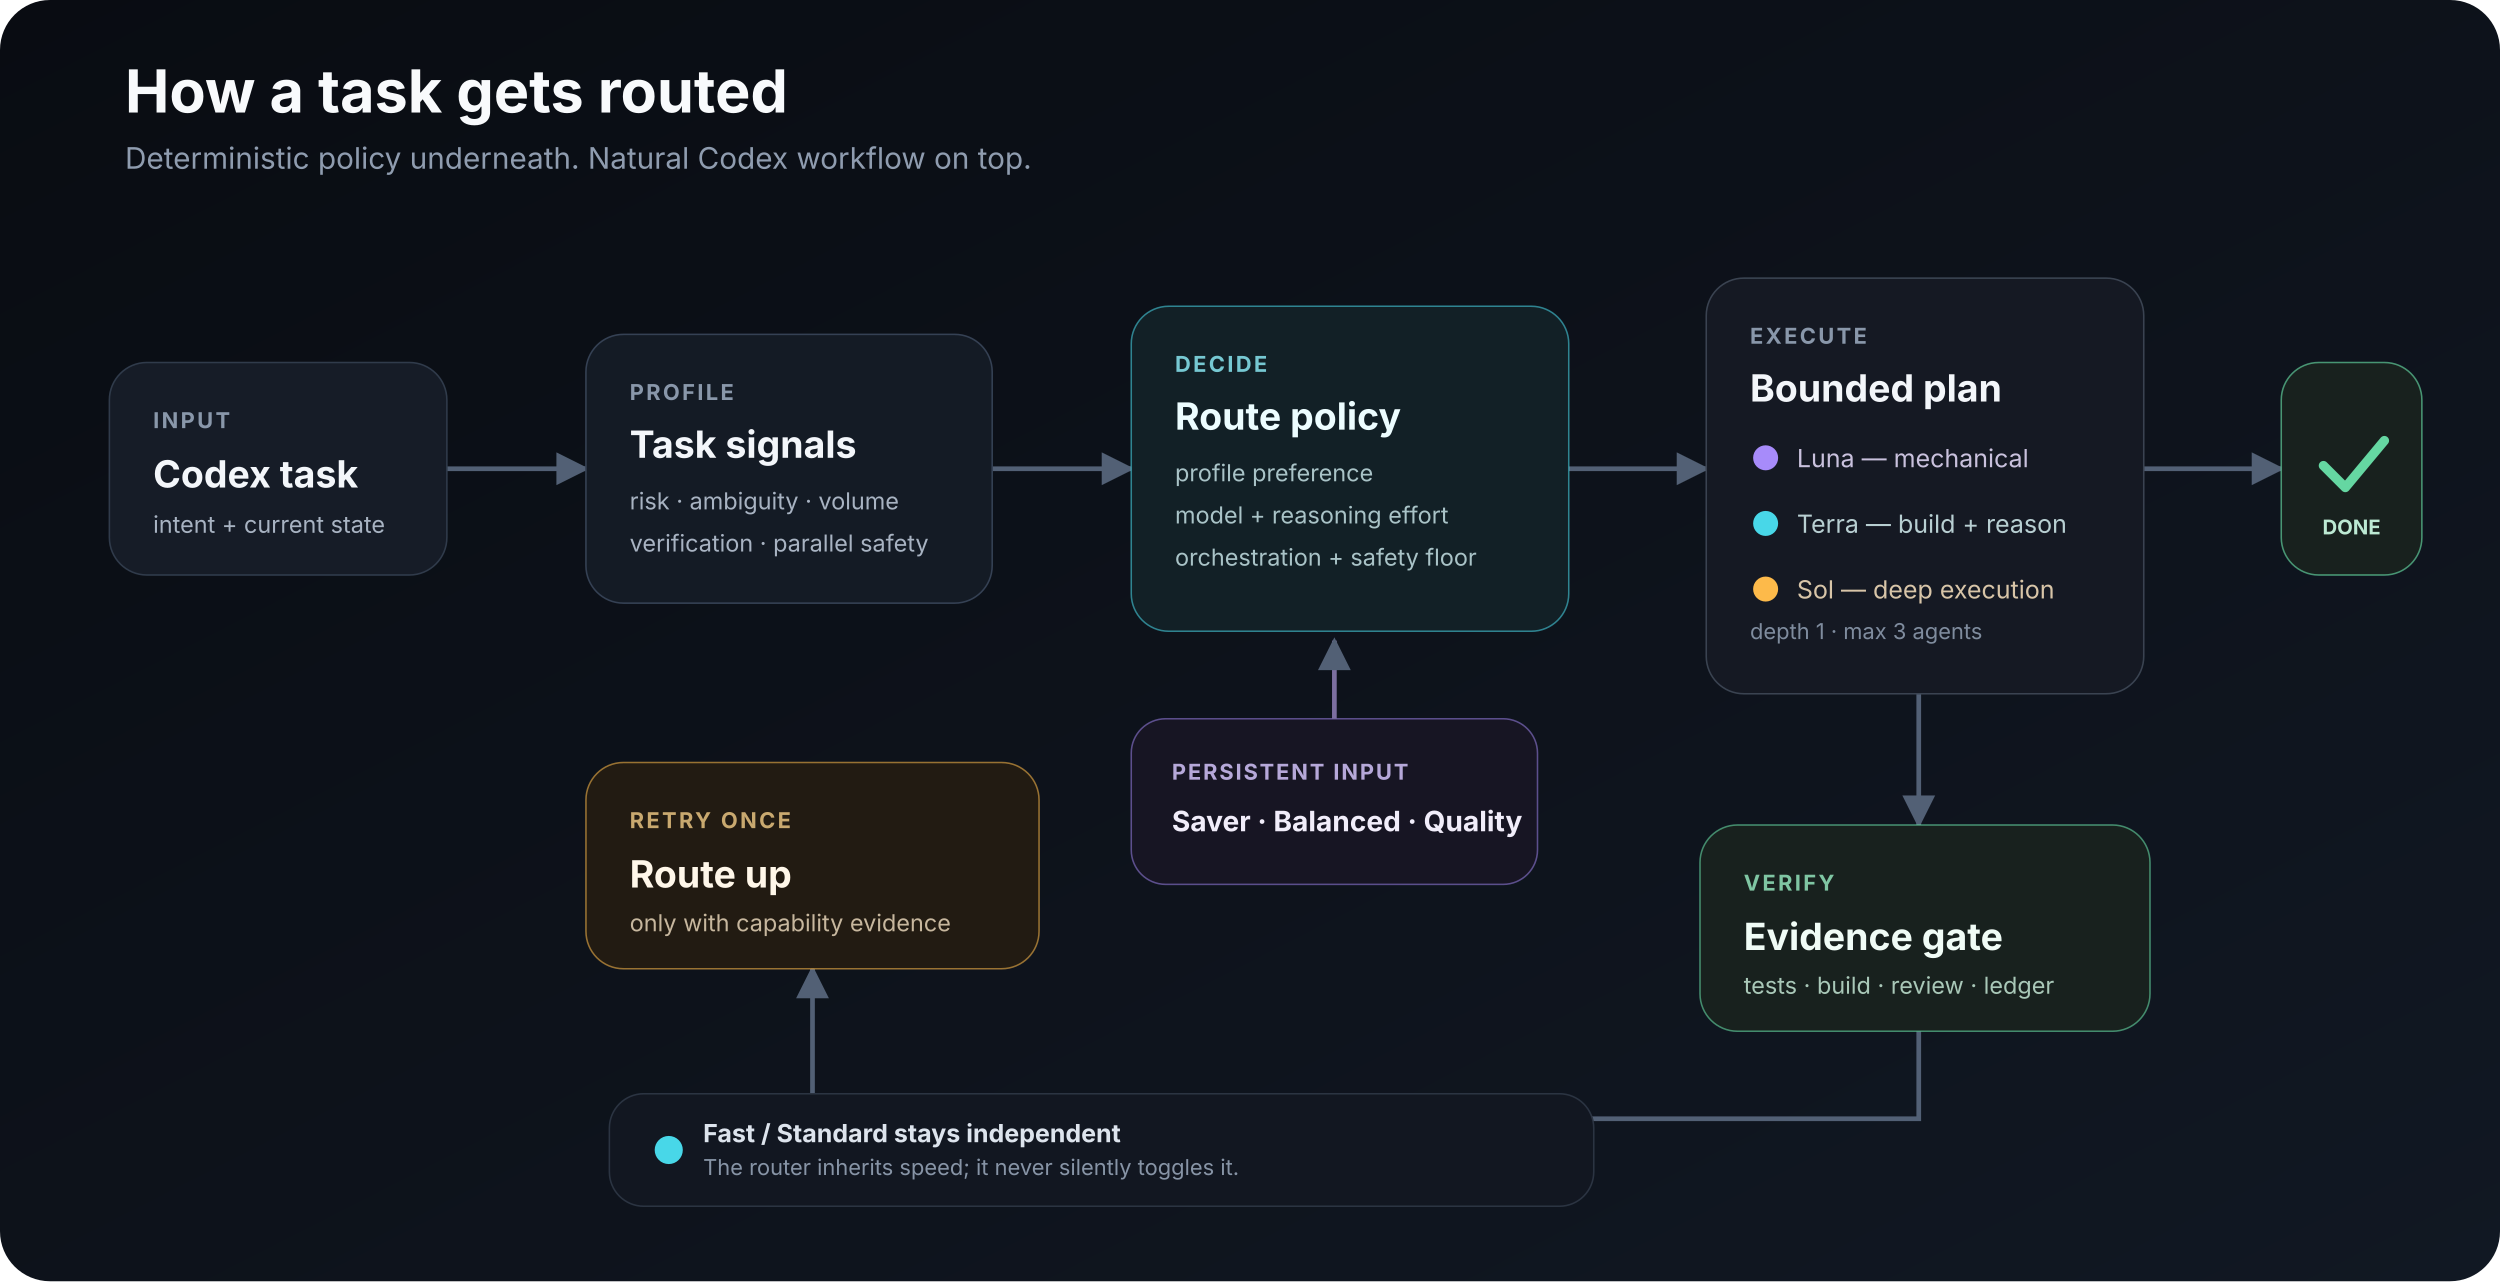
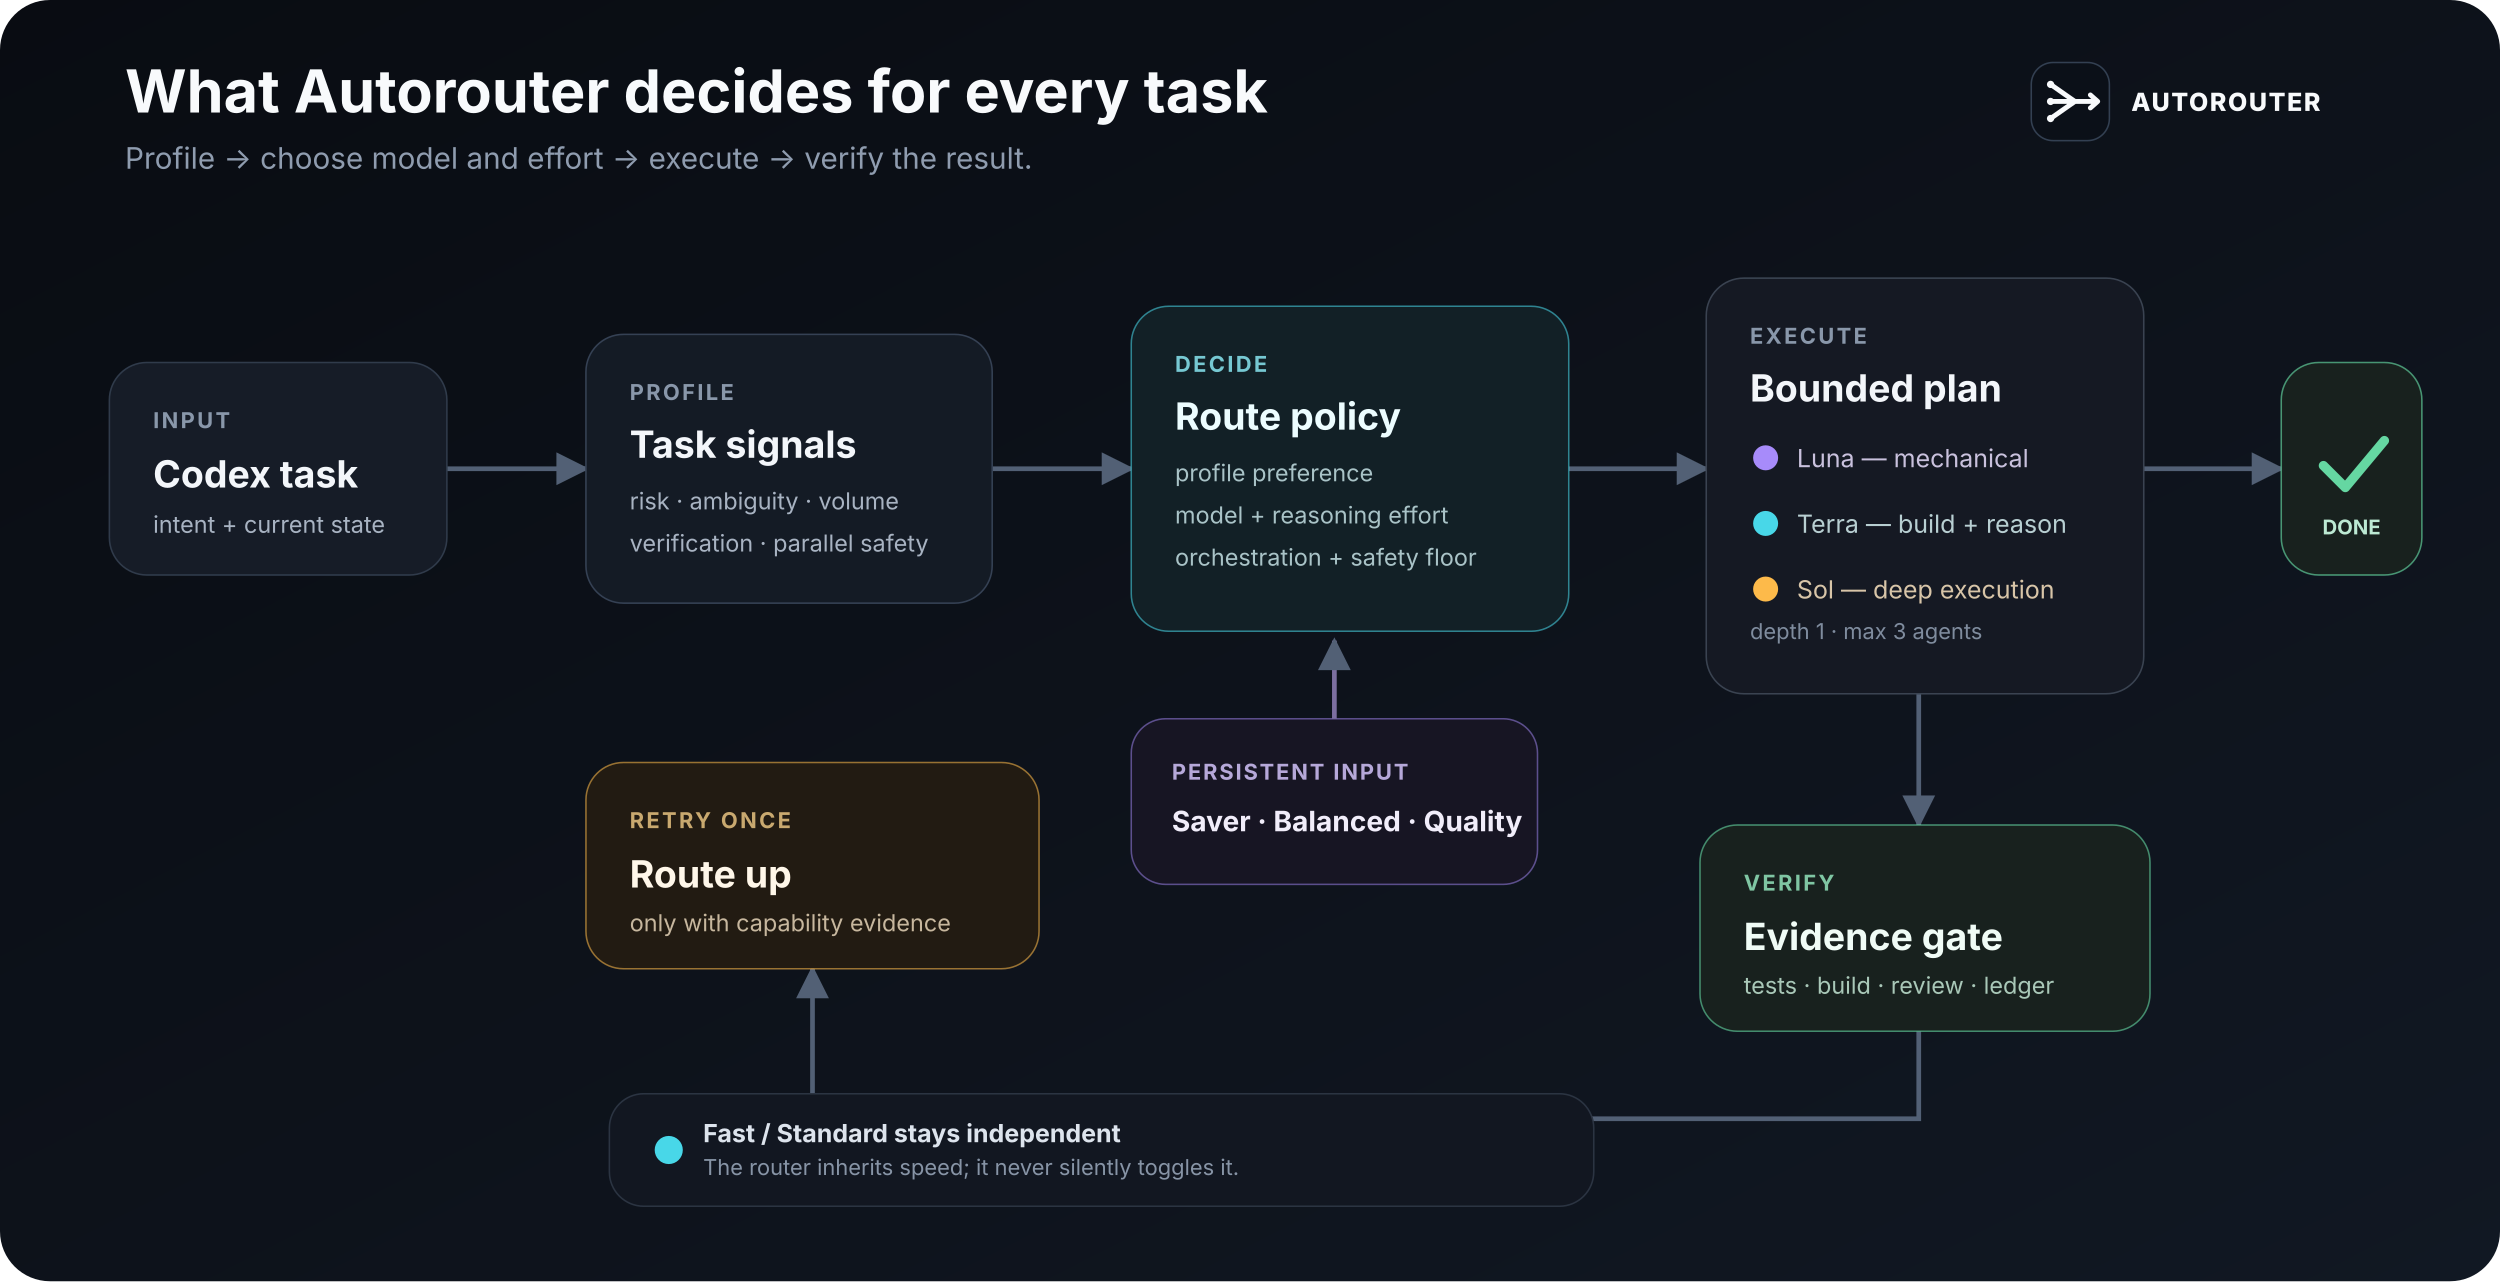
<svg xmlns="http://www.w3.org/2000/svg" width="1600" height="820" viewBox="0 0 1600 820" role="img" aria-labelledby="title desc">
  <defs>
    <linearGradient id="bg" x1="0" y1="0" x2="1" y2="1">
      <stop offset="0" stop-color="#090C12" />
      <stop offset="1" stop-color="#111823" />
    </linearGradient>
    <marker id="arrow" viewBox="0 0 10 10" refX="9" refY="5" markerWidth="7" markerHeight="7" orient="auto-start-reverse">
      <path d="M0 0L10 5L0 10Z" fill="#526075" />
    </marker>
  </defs>
  <rect width="1600" height="820" rx="32" fill="url(#bg)" />
  <g font-family="Inter, ui-sans-serif, system-ui, sans-serif">
-     <text x="80" y="72" fill="#F8FAFC" font-size="38" font-weight="750">How a task gets routed</text>
-     <text x="80" y="108" fill="#8F9CAF" font-size="19">Deterministic policy underneath. Natural Codex workflow on top.</text>
+     <g transform="translate(1300 40)" aria-label="Autorouter logo">
+       <rect width="50" height="50" rx="14" fill="#0B1018" stroke="#334052" />
+       <g transform="translate(3 1) scale(0.52)">
+         <path d="M18 25L48 46M18 46H48M18 67L48 46M45 46H76M67 38L76 46L67 54" fill="none" stroke="#F8FAFC" stroke-width="6" stroke-linecap="round" stroke-linejoin="round" />
+         <circle cx="18" cy="25" r="4.5" fill="#F8FAFC" />
+         <circle cx="18" cy="46" r="4.5" fill="#F8FAFC" />
+         <circle cx="18" cy="67" r="4.5" fill="#F8FAFC" />
+       </g>
+       <text x="64" y="31" fill="#F8FAFC" font-size="16" font-weight="760" letter-spacing="1">AUTOROUTER</text>
+     </g>
+     <text x="80" y="72" fill="#F8FAFC" font-size="38" font-weight="750">What Autorouter decides for every task</text>
+     <text x="80" y="108" fill="#8F9CAF" font-size="19">Profile → choose model and effort → execute → verify the result.</text>
    <g fill="none" stroke="#526075" stroke-width="3" marker-end="url(#arrow)">
      <path d="M286 300H375" />
      <path d="M635 300H724" />
      <path d="M1004 300H1092" />
      <path d="M1372 300H1460" />
      <path d="M1228 444V528" />
      <path d="M1228 660V716H520V620" />
    </g>
    <g transform="translate(70 232)">
      <rect width="216" height="136" rx="24" fill="#161C27" stroke="#303B4B" />
      <text x="28" y="42" fill="#8997AA" font-size="14" font-weight="750" letter-spacing="1.5">INPUT</text>
      <text x="28" y="80" fill="#F3F6FA" font-size="24" font-weight="700">Codex task</text>
      <text x="28" y="109" fill="#A8B3C2" font-size="15">intent + current state</text>
    </g>
    <g transform="translate(375 214)">
      <rect width="260" height="172" rx="24" fill="#141B25" stroke="#354154" />
      <text x="28" y="42" fill="#8997AA" font-size="14" font-weight="750" letter-spacing="1.5">PROFILE</text>
      <text x="28" y="79" fill="#F3F6FA" font-size="24" font-weight="700">Task signals</text>
      <text x="28" y="112" fill="#A8B3C2" font-size="15">risk · ambiguity · volume</text>
      <text x="28" y="139" fill="#A8B3C2" font-size="15">verification · parallel safety</text>
    </g>
    <g transform="translate(724 196)">
      <rect width="280" height="208" rx="24" fill="#122026" stroke="#48D7E8" stroke-opacity="0.56" />
      <text x="28" y="42" fill="#76C8D2" font-size="14" font-weight="750" letter-spacing="1.5">DECIDE</text>
      <text x="28" y="79" fill="#ECFDFF" font-size="24" font-weight="700">Route policy</text>
      <text x="28" y="112" fill="#A9C3C7" font-size="15">profile preference</text>
      <text x="28" y="139" fill="#A9C3C7" font-size="15">model + reasoning effort</text>
      <text x="28" y="166" fill="#A9C3C7" font-size="15">orchestration + safety floor</text>
    </g>
    <g transform="translate(1092 178)">
      <rect width="280" height="266" rx="24" fill="#151923" stroke="#3A4351" />
      <text x="28" y="42" fill="#8997AA" font-size="14" font-weight="750" letter-spacing="1.5">EXECUTE</text>
      <text x="28" y="79" fill="#F3F6FA" font-size="24" font-weight="700">Bounded plan</text>
      <g transform="translate(28 105)">
        <circle cx="10" cy="10" r="8" fill="#A78BFA" />
        <text x="30" y="16" fill="#C9C1DD" font-size="16">Luna — mechanical</text>
        <circle cx="10" cy="52" r="8" fill="#48D7E8" />
        <text x="30" y="58" fill="#B8CFD2" font-size="16">Terra — build + reason</text>
        <circle cx="10" cy="94" r="8" fill="#FDBA4A" />
        <text x="30" y="100" fill="#D8C5A8" font-size="16">Sol — deep execution</text>
      </g>
      <text x="28" y="231" fill="#7F8C9E" font-size="14">depth 1 · max 3 agents</text>
    </g>
    <g transform="translate(1460 232)">
      <rect width="90" height="136" rx="24" fill="#18211E" stroke="#65D7A2" stroke-opacity="0.65" />
      <path d="M27 66L41 80L66 50" fill="none" stroke="#65D7A2" stroke-width="6" stroke-linecap="round" stroke-linejoin="round" />
      <text x="45" y="110" text-anchor="middle" fill="#BCE9D3" font-size="13" font-weight="700">DONE</text>
    </g>
    <g transform="translate(1088 528)">
      <rect width="288" height="132" rx="24" fill="#18211E" stroke="#65D7A2" stroke-opacity="0.6" />
      <text x="28" y="42" fill="#7FC6A3" font-size="14" font-weight="750" letter-spacing="1.5">VERIFY</text>
      <text x="28" y="80" fill="#F0FCF6" font-size="24" font-weight="700">Evidence gate</text>
      <text x="28" y="108" fill="#A9C8B8" font-size="15">tests · build · review · ledger</text>
    </g>
    <g transform="translate(375 488)">
      <rect width="290" height="132" rx="24" fill="#221B12" stroke="#FDBA4A" stroke-opacity="0.56" />
      <text x="28" y="42" fill="#C9A96F" font-size="14" font-weight="750" letter-spacing="1.5">RETRY ONCE</text>
      <text x="28" y="80" fill="#FFF7E9" font-size="24" font-weight="700">Route up</text>
      <text x="28" y="108" fill="#C7B79E" font-size="15">only with capability evidence</text>
    </g>
    <g transform="translate(390 700)">
      <rect width="630" height="72" rx="22" fill="#121721" stroke="#2B3442" />
      <circle cx="38" cy="36" r="9" fill="#48D7E8" />
      <text x="60" y="31" fill="#DDE4ED" font-size="16" font-weight="700">Fast / Standard stays independent</text>
      <text x="60" y="52" fill="#8794A6" font-size="14">The router inherits speed; it never silently toggles it.</text>
    </g>
    <g transform="translate(724 460)">
      <rect width="260" height="106" rx="22" fill="#171523" stroke="#A78BFA" stroke-opacity="0.5" />
      <text x="26" y="39" fill="#B6A8D9" font-size="14" font-weight="750" letter-spacing="1.2">PERSISTENT INPUT</text>
      <text x="26" y="72" fill="#F1EDFA" font-size="18" font-weight="650">Saver · Balanced · Quality</text>
    </g>
    <path d="M854 460V410" fill="none" stroke="#7C6FA0" stroke-width="3" marker-end="url(#arrow)" />
  </g>
</svg>
